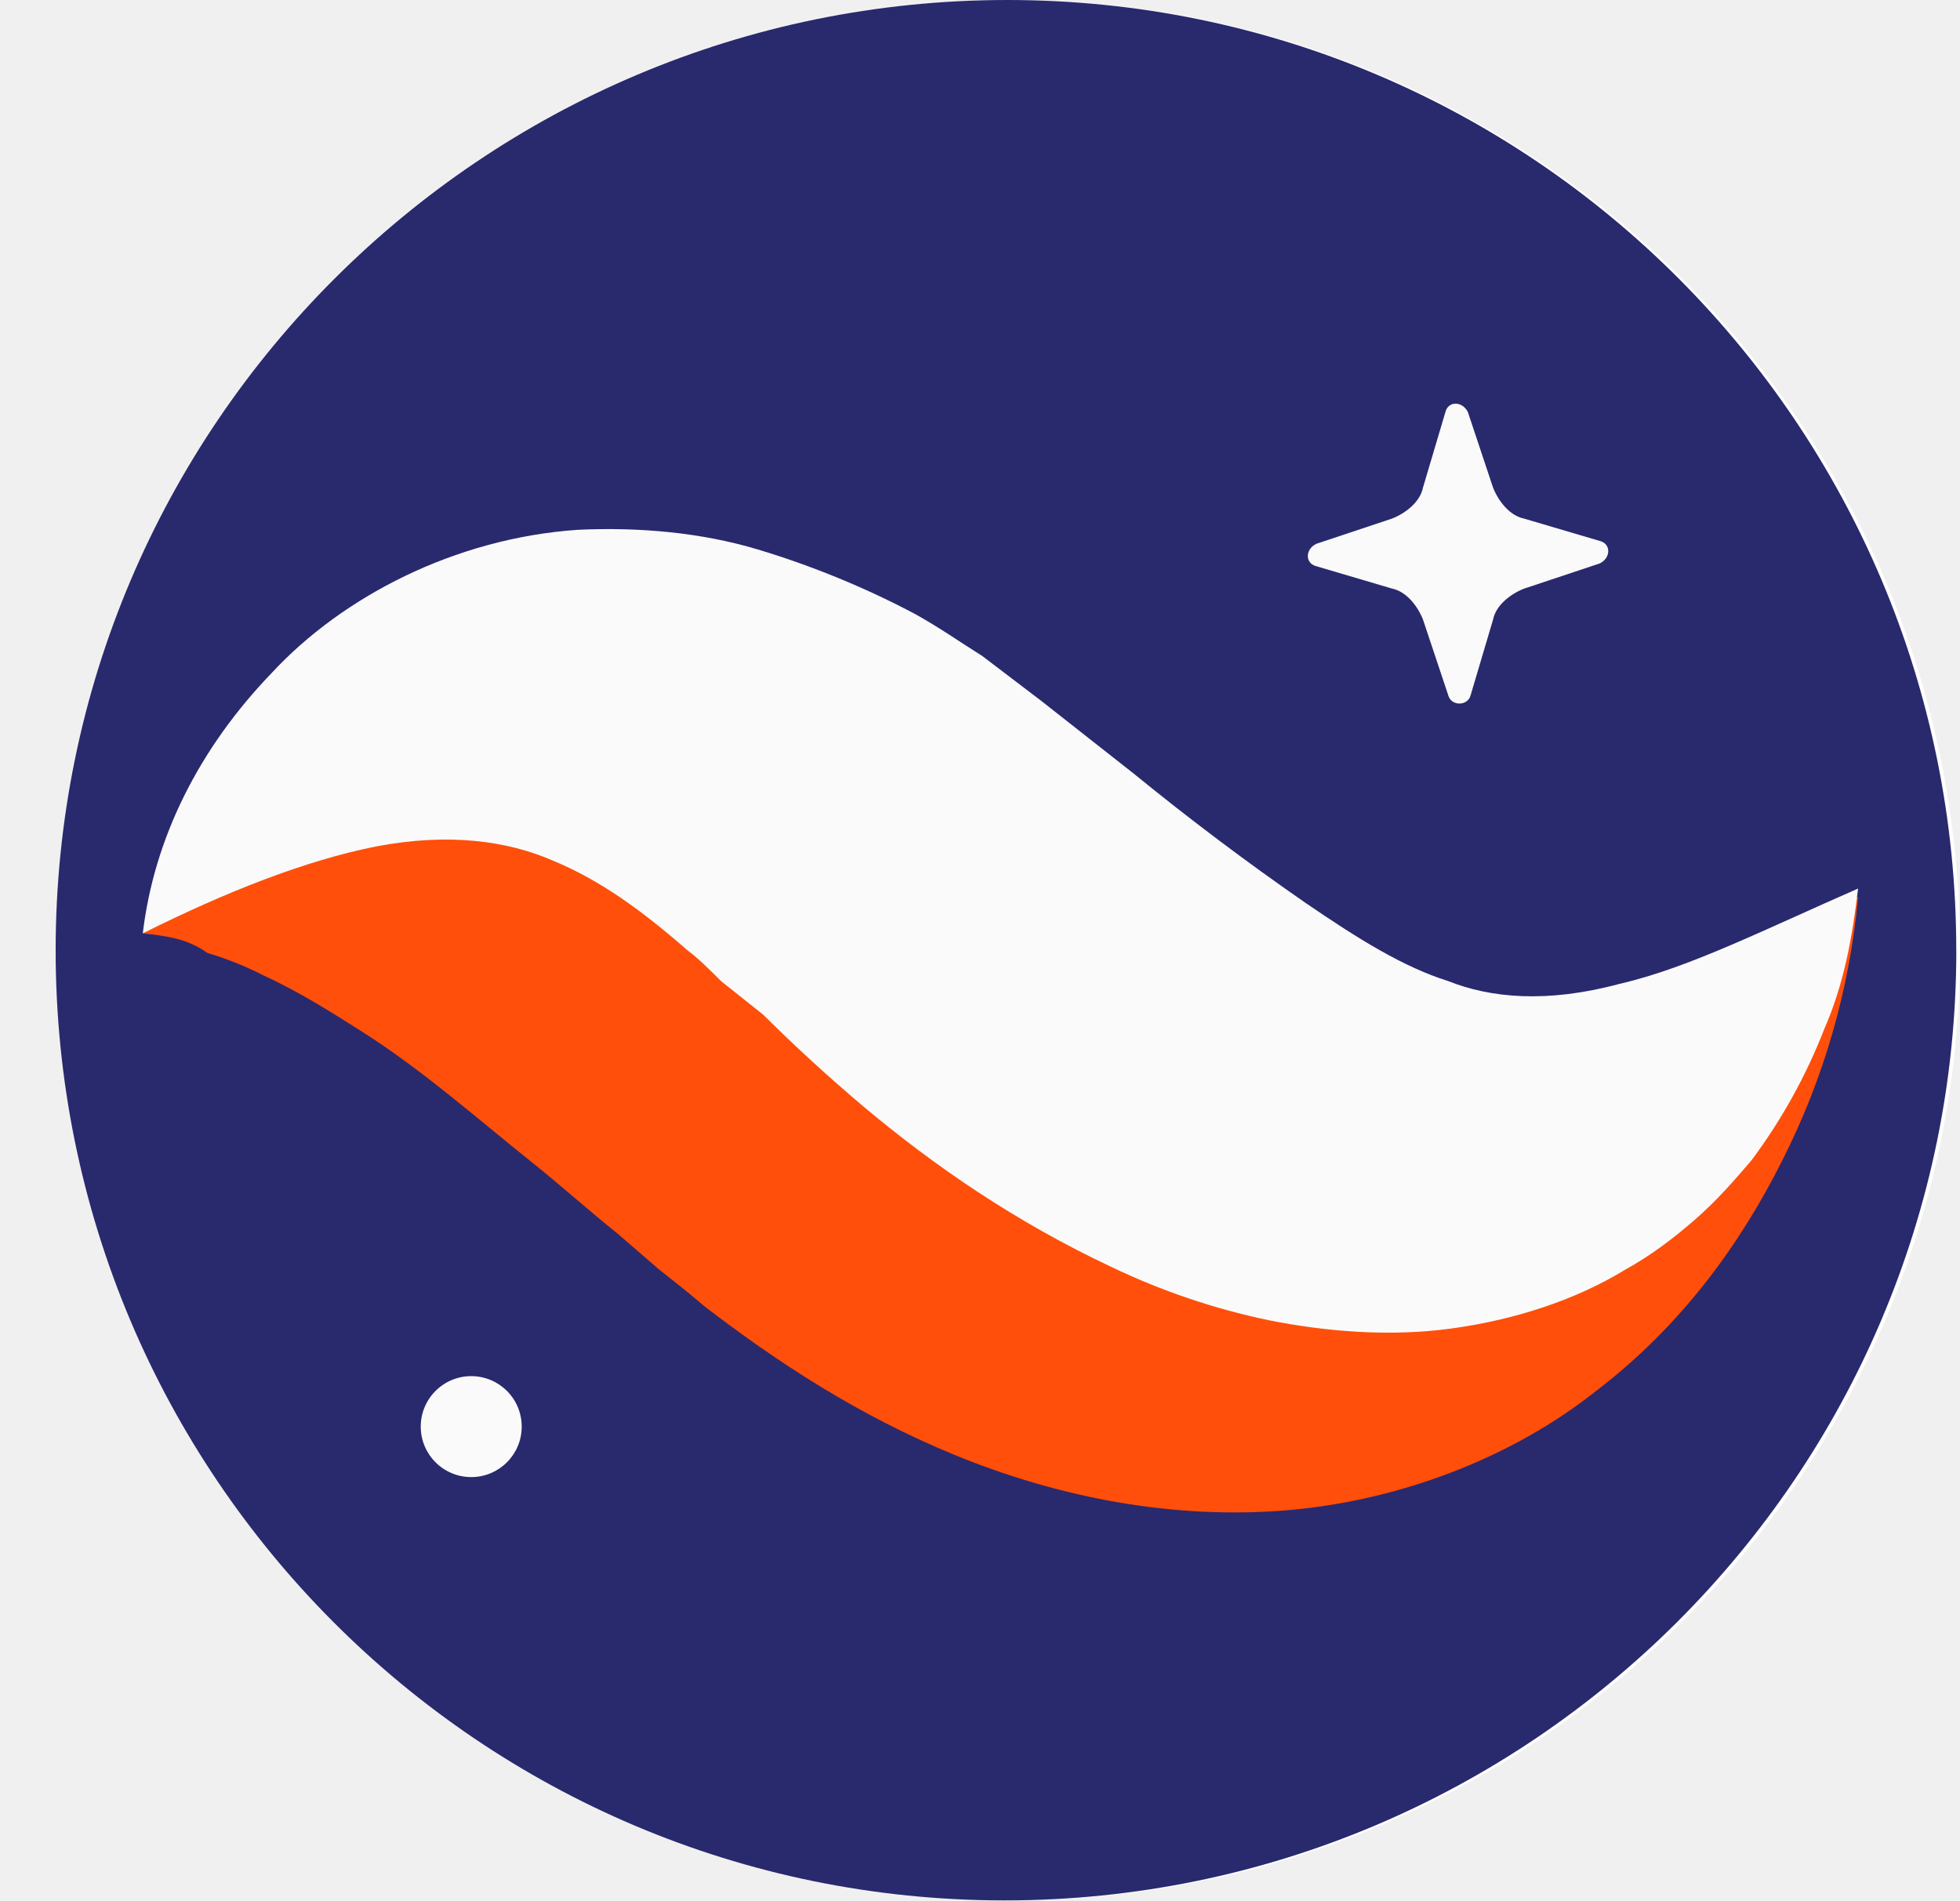
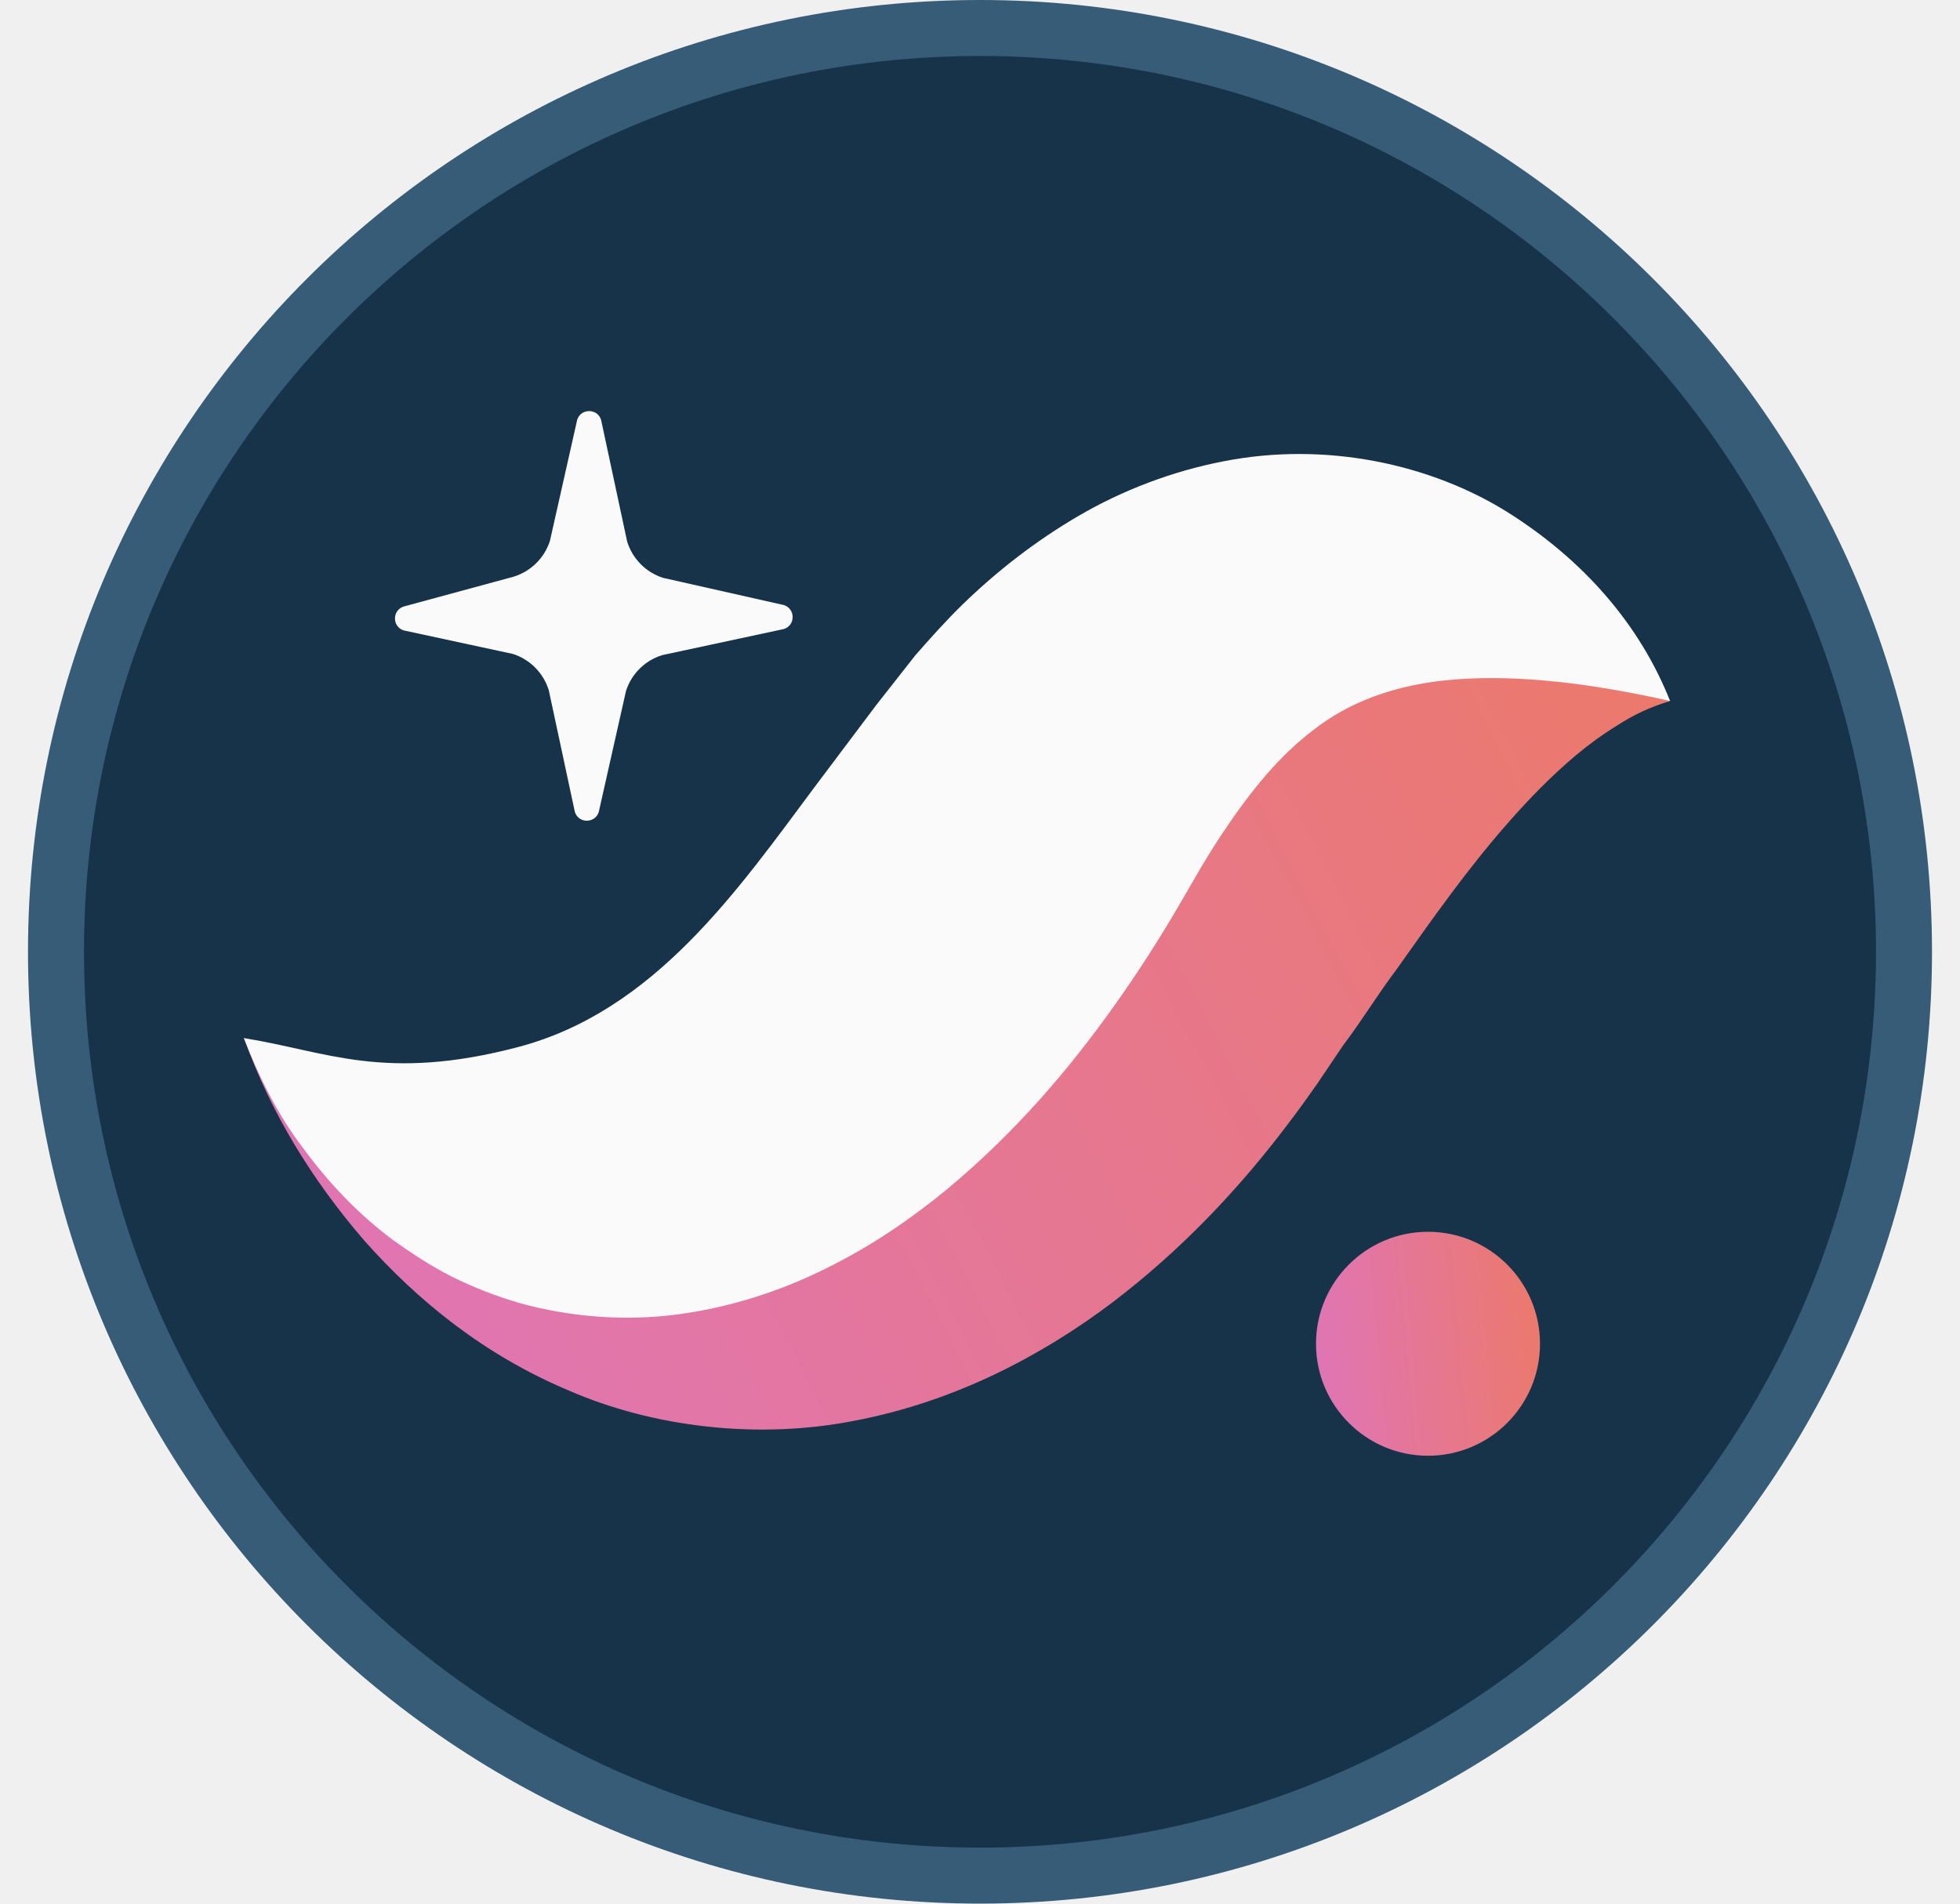
- <svg xmlns="http://www.w3.org/2000/svg" width="33" height="32" fill="none">
-   <circle cx="17" cy="16" r="16" fill="#fff" />
-   <path d="M32.938 16c0 8.826-7.185 16-16.024 16C8.074 32 .937 24.826.937 16c0-8.825 7.185-16 16.024-16 8.84 0 15.976 7.174 15.976 16" fill="#29296E" />
-   <path d="m24.383 11.705-.425-1.274c-.095-.236-.284-.472-.52-.52l-1.276-.377c-.19-.047-.19-.283 0-.377l1.276-.425c.236-.094.472-.283.52-.52l.378-1.274c.047-.188.283-.188.378 0l.425 1.275c.095.236.284.471.52.519l1.277.377c.189.048.189.283 0 .378l-1.277.425c-.236.094-.472.283-.52.519l-.378 1.274c-.047.189-.33.189-.378 0z" fill="#FAFAFA" />
-   <path d="M2.403 15.717c.378-.755 1.135-1.322 1.938-1.652.804-.33 1.654-.566 2.506-.613 1.701-.142 3.403.142 4.915.613.804.237 1.513.567 2.222.897.33.189.71.377 1.04.566l.946.566c1.04.614 2.032 1.18 2.977 1.652.946.425 1.796.708 2.6.897.804.142 1.607.142 2.647-.095.993-.236 2.128-.708 3.309-1.321 1.181-.614 2.41-1.416 3.781-2.124a12.282 12.282 0 0 1-1.276 4.437c-.71 1.416-1.702 2.784-3.12 3.87-1.418 1.132-3.356 1.887-5.34 2.03-1.986.141-3.877-.284-5.484-.945-1.607-.66-2.978-1.557-4.207-2.502-.33-.283-.52-.424-.756-.613l-.71-.614c-.472-.377-.945-.802-1.417-1.18-.946-.755-1.844-1.557-2.884-2.218-.52-.33-1.04-.66-1.654-.944a5.606 5.606 0 0 0-.945-.378c-.33-.236-.662-.283-1.088-.33" fill="#FF4F0A" />
-   <path d="M2.404 15.717c.19-1.604.946-3.115 2.174-4.389C5.76 10.054 7.65 9.063 9.73 8.921c1.04-.048 2.08.047 3.025.33.946.284 1.844.66 2.648 1.086.425.236.756.472 1.134.708l.992.755 1.56 1.227a46.156 46.156 0 0 0 2.884 2.171c.898.614 1.654 1.085 2.41 1.322.71.283 1.654.377 2.884.047.614-.142 1.229-.377 1.89-.66.662-.283 1.37-.614 2.127-.945-.094.803-.236 1.605-.567 2.36a9.406 9.406 0 0 1-1.229 2.218c-.284.331-.567.661-.945.992-.378.33-.756.613-1.182.849-.85.52-1.89.849-2.93.99-1.04.143-2.128.048-3.073-.141a11.65 11.65 0 0 1-2.647-.897c-1.607-.755-2.978-1.699-4.16-2.69a28.052 28.052 0 0 1-1.701-1.557l-.71-.566c-.189-.19-.378-.378-.567-.52-.756-.66-1.465-1.18-2.268-1.51-.757-.33-1.749-.472-2.978-.236-1.182.236-2.506.755-3.924 1.463M7.934 24.872a.85.85 0 1 0 0-1.7.85.85 0 0 0 0 1.7z" fill="#FAFAFA" />
+ <svg xmlns="http://www.w3.org/2000/svg" width="35" height="34" viewBox="0 0 35 34" fill="none">
+   <g id="icon-ethereum">
+     <path id="BG" d="M17.5 33.499C8.387 33.499 1 26.112 1 17C1 7.887 8.387 0.5 17.5 0.5C26.612 0.5 34 7.887 34 17C34 26.112 26.612 33.499 17.5 33.499Z" fill="#163349" stroke="#375C78" />
+     <path id="Star" fill-rule="evenodd" clip-rule="evenodd" d="M10.692 14.503L11.179 12.339C11.278 12.032 11.52 11.794 11.828 11.7L13.996 11.235C14.206 11.171 14.207 10.875 13.999 10.807L11.838 10.32C11.532 10.221 11.294 9.979 11.199 9.672L10.734 7.5C10.67 7.291 10.375 7.289 10.307 7.497L9.82 9.661C9.721 9.967 9.479 10.206 9.171 10.3L7.211 10.832C7.002 10.897 7 11.192 7.208 11.259L9.161 11.68C9.467 11.779 9.705 12.021 9.8 12.329L10.265 14.5C10.329 14.71 10.624 14.712 10.692 14.503Z" fill="#FAFAFA" />
+     <path id="Orange" fill-rule="evenodd" clip-rule="evenodd" d="M29.824 12.52C29.318 11.955 28.529 11.637 27.762 11.506C26.989 11.381 26.178 11.392 25.415 11.528C23.871 11.789 22.468 12.429 21.244 13.217C20.609 13.605 20.067 14.053 19.506 14.509C19.235 14.74 18.988 14.985 18.732 15.227L18.03 15.926C17.267 16.723 16.516 17.449 15.788 18.051C15.058 18.65 14.376 19.105 13.703 19.422C13.03 19.742 12.311 19.93 11.373 19.96C10.444 19.992 9.344 19.825 8.168 19.548C6.985 19.272 5.743 18.879 4.356 18.541C4.84 19.884 5.569 21.071 6.505 22.157C7.452 23.223 8.635 24.195 10.154 24.834C11.652 25.487 13.534 25.722 15.293 25.368C17.057 25.028 18.605 24.212 19.857 23.268C21.111 22.314 22.126 21.228 22.982 20.098C23.218 19.786 23.343 19.612 23.514 19.368L23.986 18.668C24.315 18.235 24.614 17.742 24.939 17.313C25.576 16.415 26.204 15.518 26.934 14.691C27.301 14.272 27.689 13.871 28.146 13.485C28.374 13.297 28.621 13.113 28.894 12.947C29.171 12.768 29.463 12.628 29.824 12.52Z" fill="url(#paint0_linear_877_30713)" />
+     <path id="White" fill-rule="evenodd" clip-rule="evenodd" d="M29.823 12.52C29.28 11.15 28.271 9.996 26.916 9.145C25.569 8.303 23.698 7.874 21.844 8.24C20.929 8.417 20.041 8.758 19.263 9.212C18.488 9.664 17.793 10.209 17.192 10.793C16.892 11.086 16.619 11.392 16.349 11.699L15.647 12.593L14.564 14.033C13.182 15.886 11.695 18.056 9.254 18.7C6.857 19.331 5.818 18.772 4.355 18.541C4.623 19.231 4.954 19.902 5.403 20.492C5.844 21.094 6.365 21.659 7.012 22.143C7.339 22.376 7.684 22.606 8.068 22.801C8.449 22.989 8.861 23.154 9.301 23.279C10.175 23.519 11.159 23.603 12.112 23.474C13.065 23.347 13.976 23.044 14.773 22.643C15.575 22.246 16.274 21.762 16.898 21.251C18.139 20.221 19.104 19.082 19.919 17.932C20.329 17.356 20.701 16.77 21.045 16.184L21.45 15.486C21.574 15.282 21.699 15.076 21.827 14.885C22.34 14.117 22.842 13.501 23.452 13.039C24.053 12.564 24.891 12.214 26.01 12.133C27.124 12.05 28.41 12.202 29.823 12.52Z" fill="#FAFAFA" />
+     <path id="Planet" fill-rule="evenodd" clip-rule="evenodd" d="M23.5 24C23.5 25.104 24.396 26 25.5 26C26.605 26 27.5 25.104 27.5 24C27.5 22.896 26.605 22 25.5 22C24.396 22 23.5 22.896 23.5 24Z" fill="url(#paint1_linear_877_30713)" />
+   </g>
+   <defs>
+     <linearGradient id="paint0_linear_877_30713" x1="29.687" y1="12.039" x2="-11.933" y2="33.694" gradientUnits="userSpaceOnUse">
+       <stop stop-color="#EC796B" />
+       <stop offset="1" stop-color="#D672EF" />
+     </linearGradient>
+     <linearGradient id="paint1_linear_877_30713" x1="27.499" y1="22.597" x2="20.209" y2="23.28" gradientUnits="userSpaceOnUse">
+       <stop stop-color="#EC796B" />
+       <stop offset="1" stop-color="#D672EF" />
+     </linearGradient>
+   </defs>
</svg>
